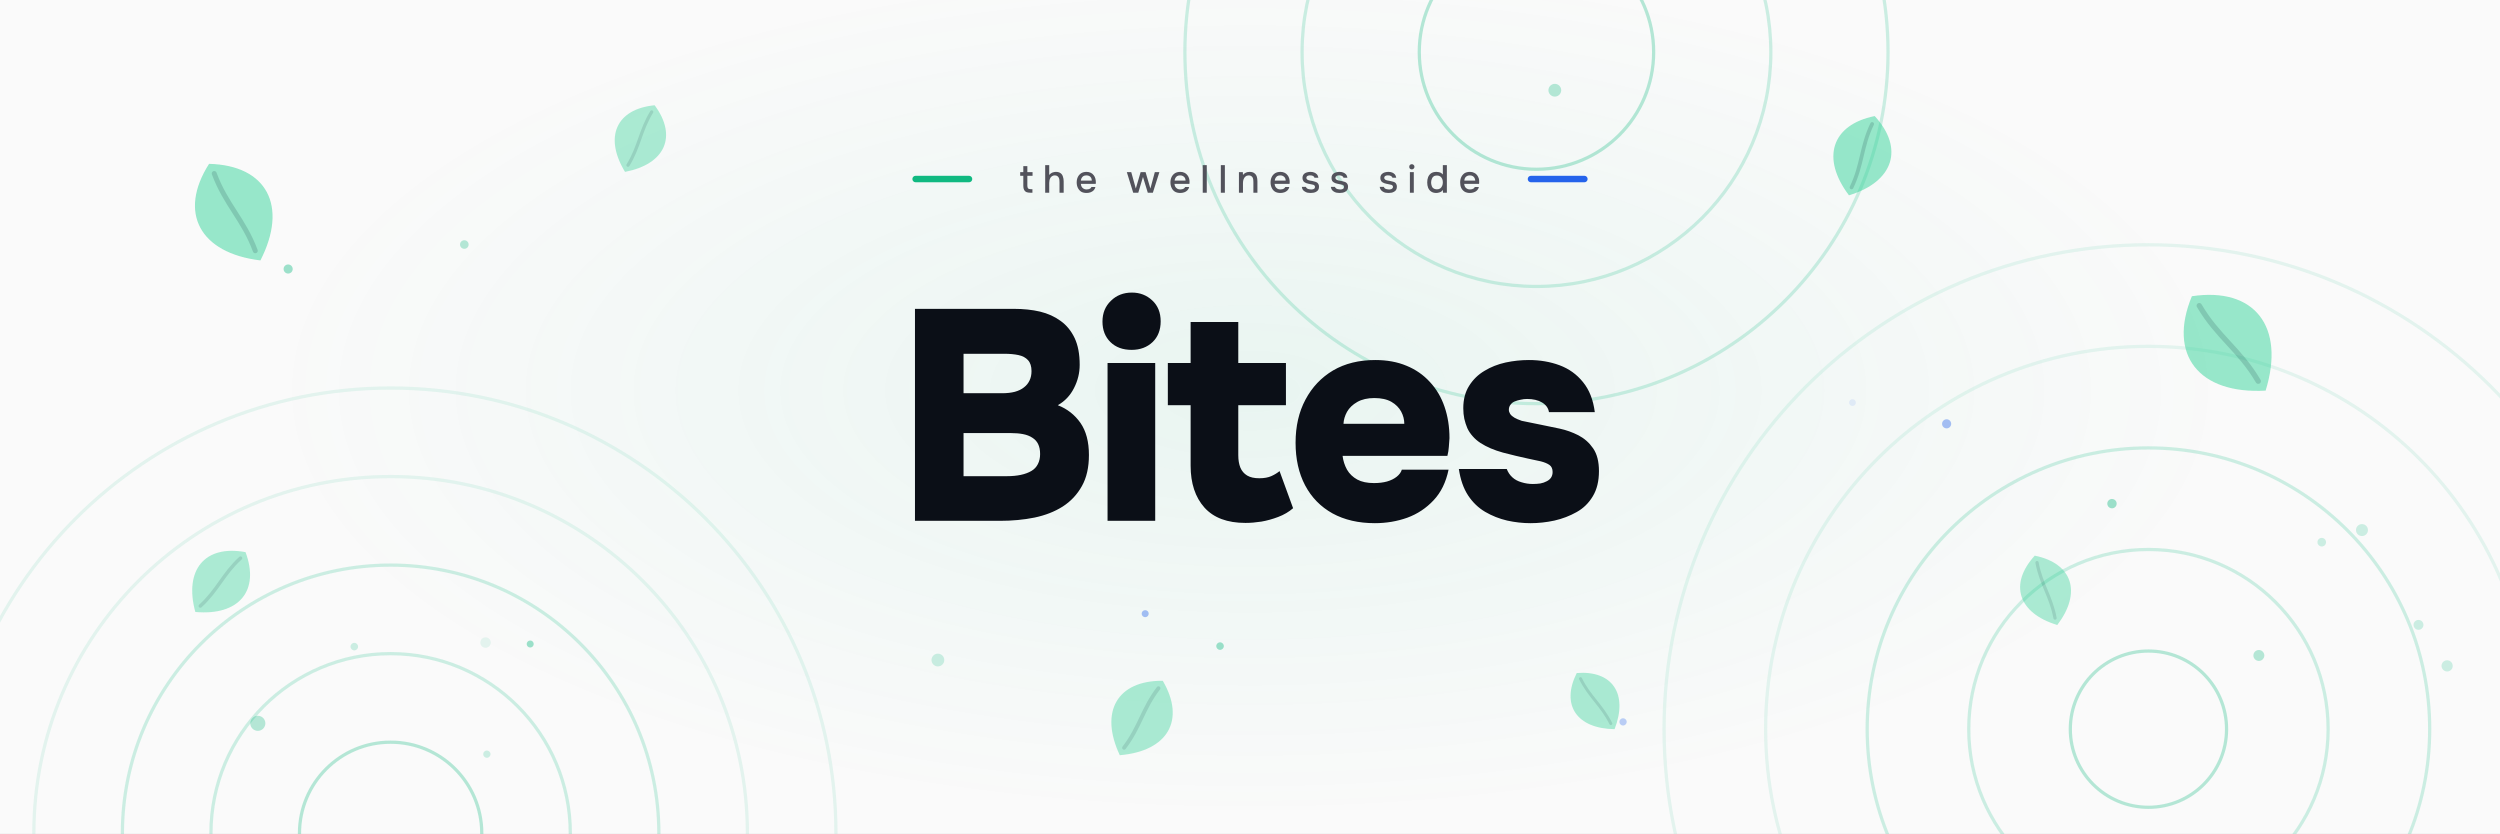
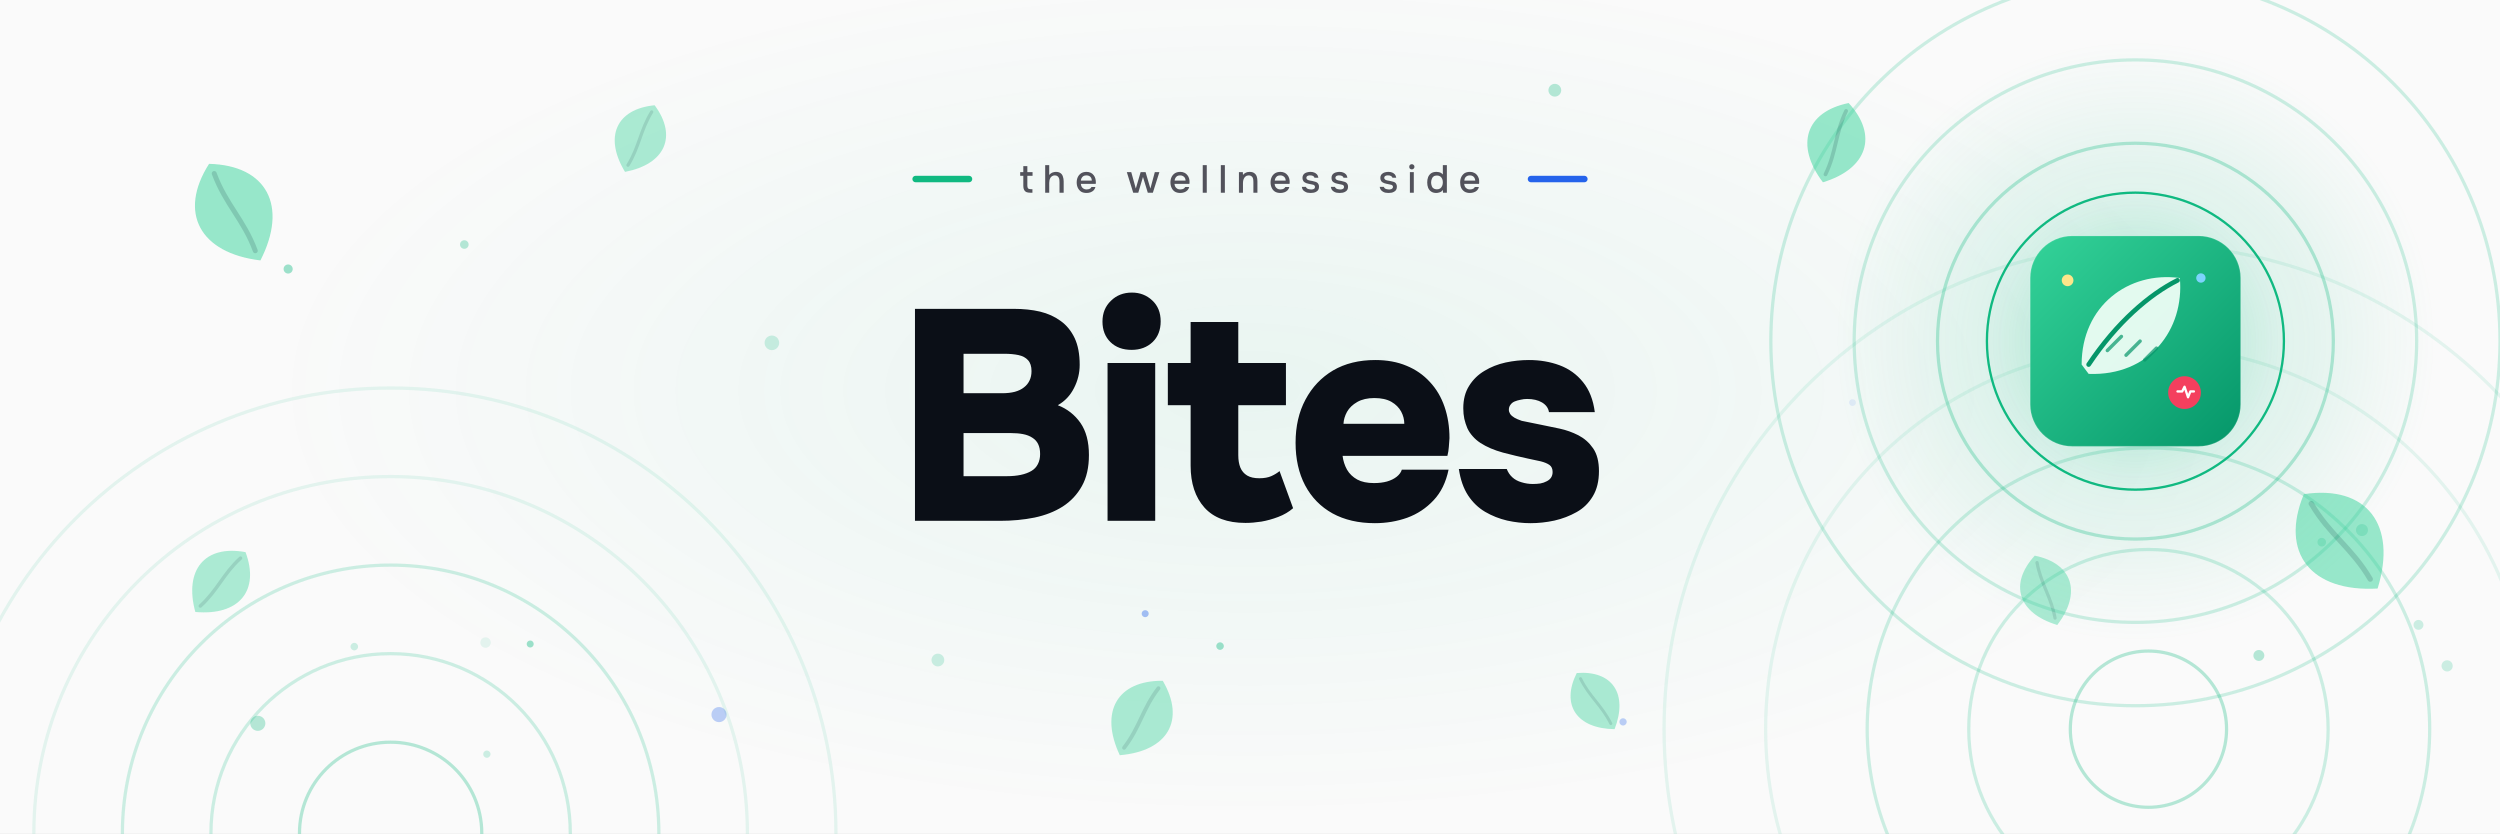
<svg xmlns="http://www.w3.org/2000/svg" height="640" viewBox="0 0 1920 640" width="1920">
  <defs>
    <radialGradient cx="50%" cy="50%" id="halo-bites-light" r="50%">
      <stop offset="0%" stop-color="#10B981" stop-opacity="0.18" />
      <stop offset="70%" stop-color="#10B981" stop-opacity="0.05" />
      <stop offset="100%" stop-color="#10B981" stop-opacity="0" />
    </radialGradient>
+     <radialGradient cx="50%" cy="50%" id="avglow-bites-light" r="50%">
+       <stop offset="0%" stop-color="#10B981" stop-opacity="0.35" />
+       <stop offset="60%" stop-color="#10B981" stop-opacity="0.08" />
+       <stop offset="100%" stop-color="#10B981" stop-opacity="0" />
+     </radialGradient>
+     <radialGradient cx="50%" cy="50%" id="avhalo-bites-light" r="50%">
+       <stop offset="0%" stop-color="#10B981" stop-opacity="0.22" />
+       <stop offset="100%" stop-color="#10B981" stop-opacity="0" />
+     </radialGradient>
+     <linearGradient id="avtile-bites-light" x1="0" x2="1" y1="0" y2="1">
+       <stop offset="0%" stop-color="#34D399" />
+       <stop offset="100%" stop-color="#059669" />
+     </linearGradient>
+     <clipPath id="avclip-bites-light">
+       <circle r="256" />
+     </clipPath>
  </defs>
  <rect fill="#FAFAFA" height="640" width="1920" />
  <ellipse cx="960" cy="300" fill="url(#halo-bites-light)" opacity="0.4" rx="760" ry="330" />
  <circle cx="300" cy="640" fill="none" opacity="0.3" r="70" stroke="#10B981" stroke-width="2.5" />
  <circle cx="300" cy="640" fill="none" opacity="0.2" r="138" stroke="#10B981" stroke-width="2.5" />
  <circle cx="300" cy="640" fill="none" opacity="0.2" r="206" stroke="#10B981" stroke-width="2.5" />
  <circle cx="300" cy="640" fill="none" opacity="0.1" r="274" stroke="#10B981" stroke-width="2.5" />
  <circle cx="300" cy="640" fill="none" opacity="0.1" r="342" stroke="#10B981" stroke-width="2.5" />
  <circle cx="1650" cy="560" fill="none" opacity="0.3" r="60" stroke="#10B981" stroke-width="2.5" />
  <circle cx="1650" cy="560" fill="none" opacity="0.2" r="138" stroke="#10B981" stroke-width="2.5" />
  <circle cx="1650" cy="560" fill="none" opacity="0.2" r="216" stroke="#10B981" stroke-width="2.5" />
  <circle cx="1650" cy="560" fill="none" opacity="0.1" r="294" stroke="#10B981" stroke-width="2.5" />
  <circle cx="1650" cy="560" fill="none" opacity="0.1" r="372" stroke="#10B981" stroke-width="2.5" />
-   <circle cx="1180" cy="40" fill="none" opacity="0.3" r="90" stroke="#10B981" stroke-width="2.5" />
-   <circle cx="1180" cy="40" fill="none" opacity="0.2" r="180" stroke="#10B981" stroke-width="2.5" />
-   <circle cx="1180" cy="40" fill="none" opacity="0.2" r="270" stroke="#10B981" stroke-width="2.5" />
+   <circle cx="1640" cy="262" fill="none" opacity="0.3" r="152" stroke="#10B981" stroke-width="2.5" />
+   <circle cx="1640" cy="262" fill="none" opacity="0.2" r="216" stroke="#10B981" stroke-width="2.5" />
+   <circle cx="1640" cy="262" fill="none" opacity="0.2" r="280" stroke="#10B981" stroke-width="2.5" />
  <g opacity="0.5" transform="translate(200,200) rotate(-28)">
    <path d="M0 0 C -38.6 -26.9, -38.6 -62.2, 0 -84 C 38.6 -62.2, 38.6 -26.9, 0 0 Z" fill="#34D399" />
    <path d="M0 -8.4 C 3.4 -33.6, -3.4 -50.4, 0 -75.6" fill="none" stroke="#059669" stroke-linecap="round" stroke-width="3.8" />
  </g>
  <g opacity="0.4" transform="translate(480,132) rotate(24)">
    <path d="M0 0 C -25.8 -17.9, -25.8 -41.4, 0 -56 C 25.8 -41.4, 25.8 -17.9, 0 0 Z" fill="#34D399" />
    <path d="M0 -5.6 C 2.2 -22.4, -2.2 -33.6, 0 -50.4" fill="none" stroke="#059669" stroke-linecap="round" stroke-width="2.5" />
  </g>
-   <g opacity="0.5" transform="translate(1420,150) rotate(18)">
+   <g opacity="0.5" transform="translate(1400,140) rotate(18)">
    <path d="M0 0 C -29.4 -20.5, -29.4 -47.4, 0 -64 C 29.4 -47.4, 29.4 -20.5, 0 0 Z" fill="#34D399" />
    <path d="M0 -6.4 C 2.6 -25.6, -2.6 -38.4, 0 -57.6" fill="none" stroke="#059669" stroke-linecap="round" stroke-width="2.9" />
  </g>
-   <g opacity="0.5" transform="translate(1740,300) rotate(-38)">
+   <g opacity="0.5" transform="translate(1826,452) rotate(-38)">
    <path d="M0 0 C -42.3 -29.4, -42.3 -68.1, 0 -92 C 42.3 -68.1, 42.3 -29.4, 0 0 Z" fill="#34D399" />
    <path d="M0 -9.2 C 3.7 -36.8, -3.7 -55.2, 0 -82.8" fill="none" stroke="#059669" stroke-linecap="round" stroke-width="4.1" />
  </g>
  <g opacity="0.4" transform="translate(150,470) rotate(40)">
    <path d="M0 0 C -27.6 -19.2, -27.6 -44.4, 0 -60 C 27.6 -44.4, 27.6 -19.2, 0 0 Z" fill="#34D399" />
    <path d="M0 -6 C 2.4 -24, -2.4 -36, 0 -54" fill="none" stroke="#059669" stroke-linecap="round" stroke-width="2.7" />
  </g>
  <g opacity="0.4" transform="translate(1580,480) rotate(-18)">
    <path d="M0 0 C -25.8 -17.9, -25.8 -41.4, 0 -56 C 25.8 -41.4, 25.8 -17.9, 0 0 Z" fill="#34D399" />
    <path d="M0 -5.6 C 2.2 -22.4, -2.2 -33.6, 0 -50.4" fill="none" stroke="#059669" stroke-linecap="round" stroke-width="2.5" />
  </g>
  <g opacity="0.4" transform="translate(860,580) rotate(30)">
    <path d="M0 0 C -30.4 -21.1, -30.4 -48.8, 0 -66 C 30.4 -48.8, 30.4 -21.1, 0 0 Z" fill="#34D399" />
    <path d="M0 -6.6 C 2.6 -26.4, -2.6 -39.6, 0 -59.4" fill="none" stroke="#059669" stroke-linecap="round" stroke-width="3" />
  </g>
  <g opacity="0.4" transform="translate(1240,560) rotate(-34)">
    <path d="M0 0 C -23.9 -16.6, -23.9 -38.5, 0 -52 C 23.9 -38.5, 23.9 -16.6, 0 0 Z" fill="#34D399" />
    <path d="M0 -5.2 C 2.1 -20.8, -2.1 -31.2, 0 -46.8" fill="none" stroke="#059669" stroke-linecap="round" stroke-width="2.3" />
  </g>
  <circle cx="198" cy="555.5" fill="#10B981" opacity="0.3" r="5.8" />
  <circle cx="937" cy="496.2" fill="#10B981" opacity="0.4" r="2.9" />
  <circle cx="356.6" cy="187.8" fill="#10B981" opacity="0.3" r="3.3" />
  <circle cx="1734.8" cy="503.4" fill="#10B981" opacity="0.3" r="4.2" />
  <circle cx="720.3" cy="506.9" fill="#10B981" opacity="0.2" r="4.9" />
  <circle cx="879.5" cy="471.3" fill="#2563EB" opacity="0.4" r="2.7" />
  <circle cx="407.2" cy="494.6" fill="#10B981" opacity="0.4" r="2.7" />
  <circle cx="1246.5" cy="554.4" fill="#2563EB" opacity="0.3" r="2.8" />
  <circle cx="372.9" cy="493.5" fill="#10B981" opacity="0.1" r="4" />
  <circle cx="1879.4" cy="511.4" fill="#10B981" opacity="0.2" r="4.3" />
  <circle cx="1422.7" cy="309.2" fill="#2563EB" opacity="0.1" r="2.6" />
  <circle cx="1783.1" cy="416.4" fill="#10B981" opacity="0.2" r="3.3" />
  <circle cx="373.9" cy="579.2" fill="#10B981" opacity="0.2" r="2.8" />
  <circle cx="272.1" cy="496.6" fill="#10B981" opacity="0.2" r="2.9" />
  <circle cx="1814" cy="407.1" fill="#10B981" opacity="0.2" r="4.6" />
  <circle cx="221.3" cy="206.6" fill="#10B981" opacity="0.4" r="3.5" />
  <circle cx="1857.4" cy="479.9" fill="#10B981" opacity="0.2" r="3.8" />
  <circle cx="1194.1" cy="69.3" fill="#10B981" opacity="0.3" r="4.9" />
-   <circle cx="1495" cy="325.5" fill="#2563EB" opacity="0.4" r="3.5" />
-   <circle cx="1622" cy="386.8" fill="#10B981" opacity="0.4" r="3.6" />
+   <circle cx="552.2" cy="548.8" fill="#2563EB" opacity="0.3" r="5.8" />
+   <circle cx="592.8" cy="263.3" fill="#10B981" opacity="0.2" r="5.6" />
+   <circle cx="1640" cy="262" fill="url(#avhalo-bites-light)" r="230" />
+   <g transform="translate(1640,262) scale(0.449)">
+     <g clip-path="url(#avclip-bites-light)">
+       <circle fill="url(#avglow-bites-light)" r="280" />
+       <g transform="scale(2)">
+         <rect fill="url(#avtile-bites-light)" height="180" rx="36" width="180" x="-90" y="-90" />
+         <rect fill="none" height="180" rx="36" stroke="#fff" stroke-opacity="0.16" width="180" x="-90" y="-90" />
+         <g transform="translate(-6,-10)">
+           <path d="M-40 30 C -40 -20, 0 -50, 44 -44 C 48 0, 18 40, -34 38 Z" fill="#ECFDF5" opacity="0.95" />
+           <path d="M-34 30 C -10 -6, 18 -30, 42 -42" fill="none" stroke="#059669" stroke-linecap="round" stroke-width="4" />
+           <path d="M-18 18 L -6 6 M -2 22 L 10 10 M 14 26 L 24 16" fill="none" opacity="0.7" stroke="#059669" stroke-linecap="round" stroke-width="3" />
+         </g>
+         <g transform="translate(42,44)">
+           <circle fill="#F43F5E" r="14" />
+           <path d="M-6 -1 L-2 -1 L0 -5 L3 4 L5 -1 L8 -1" fill="none" stroke="#fff" stroke-linecap="round" stroke-linejoin="round" stroke-width="2" />
+         </g>
+         <circle cx="-58" cy="-52" fill="#FDE68A" r="5" />
+         <circle cx="56" cy="-54" fill="#7DD3FC" r="4" />
+       </g>
+     </g>
+     <circle fill="none" r="254" stroke="#10B981" stroke-width="4" />
+   </g>
  <g transform="translate(782.7,148)">
    <rect fill="#10B981" height="5" rx="2.5" width="46" x="-82" y="-13" />
    <rect fill="#2563EB" height="5" rx="2.5" width="46" x="390.6" y="-13" />
    <path d="M8.5 0Q6.7 0 5.5 -0.5Q4.4 -1 3.8 -2.2Q3.2 -3.3 3.2 -5.2L3.2 -13L0.8 -13L0.8 -15.8L3.2 -15.8L3.2 -20.4L6.3 -20.4L6.3 -15.8L10.3 -15.8L10.3 -13L6.3 -13L6.3 -5.5Q6.3 -4.1 6.8 -3.4Q7.4 -2.7 9 -2.7L10.2 -2.7L10.2 0ZM20 0L20 -21.2L23.1 -21.2L23.1 -13.6Q23.7 -14.4 24.5 -14.9Q25.3 -15.5 26.3 -15.7Q27.3 -16 28.2 -16Q30.5 -16 31.8 -15Q33.1 -14.1 33.6 -12.4Q34.2 -10.8 34.2 -8.7L34.2 0L31 0L31 -8Q31 -8.9 30.9 -9.9Q30.8 -10.8 30.4 -11.6Q30 -12.3 29.3 -12.8Q28.6 -13.3 27.3 -13.3Q26.2 -13.3 25.3 -12.7Q24.5 -12.2 24 -11.4Q23.5 -10.5 23.3 -9.5Q23.1 -8.5 23.1 -7.5L23.1 0ZM51.8 0.2Q49.3 0.2 47.6 -0.8Q46 -1.9 45.1 -3.7Q44.2 -5.5 44.2 -7.9Q44.2 -10.3 45.1 -12.1Q46 -13.9 47.7 -15Q49.4 -16 51.8 -16Q53.6 -16 55 -15.3Q56.3 -14.7 57.2 -13.5Q58.1 -12.4 58.5 -11Q58.9 -9.6 58.9 -8.1Q58.9 -7.8 58.9 -7.5Q58.8 -7.2 58.8 -6.8L47.4 -6.8Q47.5 -5.6 48 -4.6Q48.5 -3.7 49.5 -3.1Q50.4 -2.5 51.8 -2.5Q52.6 -2.5 53.3 -2.7Q54.1 -2.9 54.7 -3.3Q55.3 -3.7 55.5 -4.4L58.6 -4.4Q58.2 -2.8 57.2 -1.8Q56.2 -0.8 54.8 -0.3Q53.4 0.2 51.8 0.2ZM47.4 -9.3L55.8 -9.3Q55.8 -10.5 55.3 -11.4Q54.8 -12.3 53.9 -12.8Q53 -13.3 51.7 -13.3Q50.3 -13.3 49.4 -12.8Q48.5 -12.2 48 -11.3Q47.5 -10.4 47.4 -9.3ZM87.6 0L82.7 -15.8L86.1 -15.8L89.6 -3.2L93.3 -15.8L97.1 -15.8L100.8 -3.2L104.2 -15.8L107.7 -15.8L102.7 0L98.8 0L95.1 -12.1L91.5 0ZM123.8 0.2Q121.3 0.2 119.6 -0.8Q117.9 -1.9 117.1 -3.7Q116.2 -5.5 116.2 -7.9Q116.2 -10.3 117.1 -12.1Q118 -13.9 119.7 -15Q121.4 -16 123.8 -16Q125.6 -16 127 -15.3Q128.3 -14.7 129.2 -13.5Q130.1 -12.4 130.5 -11Q130.9 -9.6 130.9 -8.1Q130.9 -7.8 130.8 -7.5Q130.8 -7.2 130.8 -6.8L119.3 -6.8Q119.4 -5.6 119.9 -4.6Q120.5 -3.7 121.4 -3.1Q122.4 -2.5 123.8 -2.5Q124.6 -2.5 125.3 -2.7Q126.1 -2.9 126.6 -3.3Q127.2 -3.7 127.5 -4.4L130.6 -4.4Q130.2 -2.8 129.2 -1.8Q128.2 -0.8 126.8 -0.3Q125.3 0.2 123.8 0.2ZM119.4 -9.3L127.8 -9.3Q127.8 -10.5 127.3 -11.4Q126.7 -12.3 125.8 -12.8Q124.9 -13.3 123.7 -13.3Q122.3 -13.3 121.4 -12.8Q120.5 -12.2 120 -11.3Q119.5 -10.4 119.4 -9.3ZM141 0L141 -21.2L144.1 -21.2L144.1 0ZM154.9 0L154.9 -21.2L158 -21.2L158 0ZM168.8 0L168.8 -15.8L171.8 -15.8L171.9 -13.6Q172.5 -14.5 173.4 -15Q174.2 -15.5 175.2 -15.8Q176.1 -16 177 -16Q179.3 -16 180.6 -15Q181.9 -14.1 182.5 -12.4Q183 -10.8 183 -8.7L183 0L179.9 0L179.9 -8.1Q179.9 -9.1 179.8 -10Q179.7 -10.9 179.3 -11.7Q178.9 -12.4 178.2 -12.8Q177.5 -13.3 176.4 -13.3Q174.9 -13.3 173.9 -12.5Q172.9 -11.7 172.4 -10.4Q171.9 -9.1 171.9 -7.4L171.9 0ZM200.7 0.2Q198.2 0.2 196.5 -0.8Q194.8 -1.9 194 -3.7Q193.1 -5.5 193.1 -7.9Q193.1 -10.3 194 -12.1Q194.9 -13.9 196.6 -15Q198.3 -16 200.7 -16Q202.5 -16 203.9 -15.3Q205.2 -14.7 206.1 -13.5Q207 -12.4 207.4 -11Q207.8 -9.6 207.8 -8.1Q207.8 -7.8 207.7 -7.5Q207.7 -7.2 207.7 -6.8L196.2 -6.8Q196.3 -5.6 196.8 -4.6Q197.4 -3.7 198.3 -3.1Q199.3 -2.5 200.7 -2.5Q201.5 -2.5 202.2 -2.7Q203 -2.9 203.5 -3.3Q204.1 -3.7 204.4 -4.4L207.5 -4.4Q207.1 -2.8 206.1 -1.8Q205.1 -0.8 203.7 -0.3Q202.2 0.2 200.7 0.2ZM196.3 -9.3L204.7 -9.3Q204.7 -10.5 204.2 -11.4Q203.6 -12.3 202.7 -12.8Q201.8 -13.3 200.6 -13.3Q199.2 -13.3 198.3 -12.8Q197.4 -12.2 196.9 -11.3Q196.4 -10.4 196.3 -9.3ZM223.8 0.2Q222.7 0.2 221.6 0Q220.5 -0.2 219.6 -0.8Q218.6 -1.3 217.9 -2.2Q217.3 -3.1 217.1 -4.5L220.2 -4.5Q220.5 -3.8 221.1 -3.3Q221.7 -2.9 222.5 -2.7Q223.2 -2.5 224 -2.5Q224.4 -2.5 225 -2.5Q225.6 -2.6 226.1 -2.8Q226.6 -3 226.9 -3.4Q227.2 -3.8 227.2 -4.5Q227.2 -5 226.9 -5.4Q226.7 -5.8 226.2 -6Q225.7 -6.2 225 -6.3Q223.6 -6.6 222.1 -6.9Q220.5 -7.2 219.4 -7.9Q219 -8.2 218.6 -8.5Q218.3 -8.9 218.1 -9.3Q217.8 -9.8 217.7 -10.3Q217.6 -10.8 217.6 -11.4Q217.6 -12.6 218.1 -13.5Q218.6 -14.4 219.4 -14.9Q220.3 -15.5 221.4 -15.7Q222.5 -16 223.8 -16Q225.3 -16 226.6 -15.5Q227.9 -15 228.8 -14Q229.6 -13 229.8 -11.5L226.8 -11.5Q226.7 -12.3 225.8 -12.8Q225 -13.3 223.7 -13.3Q223.2 -13.3 222.7 -13.3Q222.2 -13.2 221.7 -13Q221.2 -12.8 220.9 -12.4Q220.6 -12 220.6 -11.4Q220.6 -10.9 220.9 -10.5Q221.2 -10.1 221.7 -9.8Q222.3 -9.6 223 -9.4Q224 -9.2 225.2 -9Q226.4 -8.8 227.1 -8.5Q228.1 -8.3 228.8 -7.8Q229.5 -7.3 229.9 -6.5Q230.3 -5.7 230.3 -4.6Q230.3 -3.1 229.7 -2.2Q229.2 -1.3 228.2 -0.8Q227.3 -0.2 226.1 0Q225 0.2 223.8 0.2ZM246.1 0.2Q245 0.2 243.9 0Q242.8 -0.2 241.8 -0.8Q240.9 -1.3 240.2 -2.2Q239.6 -3.1 239.4 -4.5L242.5 -4.5Q242.8 -3.8 243.4 -3.3Q244 -2.9 244.8 -2.7Q245.5 -2.5 246.3 -2.5Q246.7 -2.5 247.3 -2.5Q247.8 -2.6 248.4 -2.8Q248.9 -3 249.2 -3.4Q249.5 -3.8 249.5 -4.5Q249.5 -5 249.2 -5.4Q249 -5.8 248.5 -6Q248 -6.2 247.3 -6.3Q245.9 -6.6 244.4 -6.9Q242.8 -7.2 241.7 -7.9Q241.2 -8.2 240.9 -8.5Q240.6 -8.9 240.3 -9.3Q240.1 -9.8 240 -10.3Q239.9 -10.8 239.9 -11.4Q239.9 -12.6 240.4 -13.5Q240.9 -14.4 241.7 -14.9Q242.6 -15.5 243.7 -15.7Q244.8 -16 246.1 -16Q247.6 -16 248.9 -15.5Q250.2 -15 251.1 -14Q251.9 -13 252.1 -11.5L249.1 -11.5Q249 -12.3 248.1 -12.8Q247.2 -13.3 246 -13.3Q245.5 -13.3 245 -13.3Q244.5 -13.2 244 -13Q243.5 -12.8 243.2 -12.4Q242.9 -12 242.9 -11.4Q242.9 -10.9 243.2 -10.5Q243.5 -10.1 244 -9.8Q244.6 -9.6 245.3 -9.4Q246.3 -9.2 247.5 -9Q248.7 -8.8 249.4 -8.5Q250.4 -8.3 251.1 -7.8Q251.8 -7.3 252.2 -6.5Q252.6 -5.7 252.6 -4.6Q252.6 -3.1 252 -2.2Q251.5 -1.3 250.5 -0.8Q249.6 -0.2 248.4 0Q247.2 0.2 246.1 0.2ZM283.7 0.2Q282.6 0.2 281.4 0Q280.3 -0.2 279.4 -0.8Q278.4 -1.3 277.8 -2.2Q277.1 -3.1 276.9 -4.5L280.1 -4.5Q280.3 -3.8 280.9 -3.3Q281.5 -2.9 282.3 -2.7Q283.1 -2.5 283.8 -2.5Q284.3 -2.5 284.8 -2.5Q285.4 -2.6 285.9 -2.8Q286.4 -3 286.7 -3.4Q287.1 -3.8 287.1 -4.5Q287.1 -5 286.8 -5.4Q286.5 -5.8 286 -6Q285.5 -6.2 284.8 -6.3Q283.5 -6.6 281.9 -6.9Q280.4 -7.2 279.2 -7.9Q278.8 -8.2 278.4 -8.5Q278.1 -8.9 277.9 -9.3Q277.6 -9.8 277.5 -10.3Q277.4 -10.8 277.4 -11.4Q277.4 -12.6 277.9 -13.5Q278.4 -14.4 279.3 -14.9Q280.1 -15.5 281.2 -15.7Q282.3 -16 283.6 -16Q285.2 -16 286.5 -15.5Q287.7 -15 288.6 -14Q289.4 -13 289.6 -11.5L286.7 -11.5Q286.5 -12.3 285.6 -12.8Q284.8 -13.3 283.5 -13.3Q283 -13.3 282.5 -13.3Q282 -13.2 281.5 -13Q281 -12.8 280.7 -12.4Q280.4 -12 280.4 -11.4Q280.4 -10.9 280.7 -10.5Q281 -10.1 281.5 -9.8Q282.1 -9.6 282.8 -9.4Q283.8 -9.2 285 -9Q286.2 -8.8 287 -8.5Q288 -8.3 288.7 -7.8Q289.4 -7.3 289.7 -6.5Q290.1 -5.7 290.1 -4.6Q290.1 -3.1 289.5 -2.2Q289 -1.3 288 -0.8Q287.1 -0.2 285.9 0Q284.8 0.2 283.7 0.2ZM300.1 0L300.1 -15.8L303.1 -15.8L303.1 0ZM301.6 -17.9Q300.7 -17.9 300.1 -18.5Q299.6 -19 299.6 -19.9Q299.6 -20.8 300.1 -21.3Q300.7 -21.9 301.6 -21.9Q302.4 -21.9 303 -21.3Q303.6 -20.8 303.6 -19.9Q303.6 -19 303 -18.5Q302.5 -17.9 301.6 -17.9ZM320.3 0.2Q318 0.2 316.4 -0.9Q314.9 -1.9 314.1 -3.8Q313.4 -5.6 313.4 -7.9Q313.4 -10.2 314.1 -12Q314.9 -13.9 316.5 -15Q318.1 -16 320.5 -16Q321.4 -16 322.3 -15.8Q323.3 -15.6 324 -15.2Q324.8 -14.7 325.4 -14L325.4 -21.2L328.5 -21.2L328.5 0L325.5 0L325.4 -2.2Q324.9 -1.3 324.1 -0.8Q323.3 -0.3 322.3 -0.1Q321.4 0.2 320.3 0.2ZM320.9 -2.6Q322.4 -2.6 323.4 -3.3Q324.4 -4.1 324.9 -5.3Q325.4 -6.5 325.4 -8Q325.4 -9.4 324.9 -10.6Q324.4 -11.8 323.4 -12.5Q322.4 -13.2 320.9 -13.2Q319.2 -13.2 318.3 -12.5Q317.3 -11.8 316.9 -10.5Q316.4 -9.3 316.4 -7.8Q316.4 -6.7 316.7 -5.8Q316.9 -4.9 317.4 -4.1Q318 -3.4 318.8 -3Q319.7 -2.6 320.9 -2.6ZM346.2 0.2Q343.8 0.2 342.1 -0.8Q340.4 -1.9 339.5 -3.7Q338.7 -5.5 338.7 -7.9Q338.7 -10.3 339.6 -12.1Q340.5 -13.9 342.1 -15Q343.8 -16 346.2 -16Q348.1 -16 349.4 -15.3Q350.8 -14.7 351.7 -13.5Q352.5 -12.4 353 -11Q353.4 -9.6 353.3 -8.1Q353.3 -7.8 353.3 -7.5Q353.3 -7.2 353.2 -6.8L341.8 -6.8Q341.9 -5.6 342.4 -4.6Q342.9 -3.7 343.9 -3.1Q344.9 -2.5 346.3 -2.5Q347.1 -2.5 347.8 -2.7Q348.5 -2.9 349.1 -3.3Q349.7 -3.7 349.9 -4.4L353.1 -4.4Q352.7 -2.8 351.7 -1.8Q350.7 -0.8 349.2 -0.3Q347.8 0.2 346.2 0.2ZM341.9 -9.3L350.3 -9.3Q350.2 -10.5 349.7 -11.4Q349.2 -12.3 348.3 -12.8Q347.4 -13.3 346.2 -13.3Q344.8 -13.3 343.9 -12.8Q342.9 -12.2 342.4 -11.3Q342 -10.4 341.9 -9.3Z" fill="#52525B" />
  </g>
  <path d="M16.1 0L16.1 -162.8L92.2 -162.8Q103 -162.8 112.1 -160.7Q121.2 -158.5 128 -153.5Q134.8 -148.6 138.7 -140.4Q142.6 -132.2 142.6 -119.8Q142.6 -110.4 138.2 -101.9Q133.9 -93.4 125.8 -88.8Q136.6 -84.6 143.2 -75.2Q149.7 -65.8 149.7 -50.6Q149.7 -36.3 144.3 -26.7Q138.9 -17 129.6 -11Q120.3 -5.1 107.9 -2.5Q95.5 0 81.4 0ZM53.4 -34.3L86.9 -34.3Q92.7 -34.3 97.4 -35.3Q102.1 -36.3 105.5 -38.3Q108.8 -40.2 110.5 -43.6Q112.2 -46.9 112.2 -51.3Q112.2 -55.9 110.7 -58.9Q109.3 -61.9 106.3 -63.8Q103.3 -65.8 99.1 -66.6Q95 -67.4 89.7 -67.4L53.4 -67.4ZM53.4 -98L83 -98Q88.6 -98 92.8 -99.1Q97.1 -100.3 99.8 -102.5Q102.6 -104.6 104.1 -107.8Q105.6 -110.9 105.6 -115Q105.6 -120.5 102.9 -123.4Q100.3 -126.3 95.6 -127.3Q90.9 -128.3 84.6 -128.3L53.4 -128.3ZM164 0L164 -121.2L200.6 -121.2L200.6 0ZM182.5 -131.3Q172.3 -131.3 166.2 -137.3Q160.1 -143.3 160.1 -153Q160.1 -162.8 166.6 -169Q173 -175.3 182.7 -175.3Q191.9 -175.3 198.3 -169.3Q204.8 -163.3 204.8 -153.2Q204.8 -143.3 198.6 -137.3Q192.3 -131.3 182.5 -131.3ZM269.9 1.6Q249 1.6 238.4 -10.2Q227.8 -22.1 227.8 -42.3L227.8 -88.8L210.3 -88.8L210.3 -121.2L227.8 -121.2L227.8 -152.7L264.4 -152.7L264.4 -121.2L301 -121.2L301 -88.8L264.4 -88.8L264.4 -50.4Q264.4 -44.8 266 -40.9Q267.6 -37 271.2 -34.8Q274.7 -32.7 280.5 -32.7Q286.2 -32.7 289.9 -34.4Q293.6 -36.1 296.1 -38.2L306.5 -9.7Q301.7 -5.5 295.1 -3Q288.5 -0.5 282.1 0.6Q275.7 1.6 269.9 1.6ZM369.3 1.8Q350.5 1.8 336.8 -5.7Q323.1 -13.3 315.7 -27.3Q308.4 -41.2 308.4 -60Q308.4 -78.9 316 -93.1Q323.6 -107.4 337.2 -115.5Q350.9 -123.5 369.6 -123.5Q383.1 -123.5 393.6 -119.1Q404.1 -114.8 411.5 -106.7Q419 -98.7 422.8 -87.6Q426.6 -76.6 426.6 -63.5Q426.4 -60 426.1 -56.7Q425.9 -53.4 425 -49.9L344.5 -49.9Q345.2 -44.2 347.9 -39.3Q350.7 -34.5 355.8 -31.7Q360.8 -29 368.6 -29Q374.2 -29 378.6 -30.2Q383.1 -31.5 386.1 -33.9Q389.1 -36.3 390 -39.3L425.9 -39.3Q422.9 -24.8 414.4 -15.8Q405.9 -6.7 394.2 -2.4Q382.4 1.8 369.3 1.8ZM345.2 -74.5L391.9 -74.5Q391.9 -79.4 389.5 -83.9Q387 -88.5 382 -91.4Q376.9 -94.3 368.9 -94.3Q361.1 -94.3 355.8 -91.3Q350.5 -88.3 347.9 -83.7Q345.4 -79.1 345.2 -74.5ZM488.8 1.8Q480 1.8 470.9 -0.2Q461.9 -2.3 454 -6.9Q446.2 -11.5 440.9 -19.5Q435.6 -27.6 433.8 -39.8L470.6 -39.8Q472 -36.1 474.8 -33.5Q477.7 -30.8 482 -29.6Q486.2 -28.3 490.6 -28.3Q493.6 -28.3 496.4 -28.7Q499.1 -29.2 501.3 -30.4Q503.5 -31.5 504.6 -33.2Q505.8 -35 505.8 -37.5Q505.8 -41.2 503.4 -42.9Q501 -44.6 496.7 -45.7Q492.4 -46.7 486.9 -47.8Q478 -49.7 467.7 -52.4Q457.5 -55.2 450.4 -59.8Q446.9 -62.1 444.4 -65Q441.8 -67.9 440.3 -71.2Q438.9 -74.5 438 -78.3Q437.2 -82.1 437.2 -86.5Q437.2 -96.6 441.7 -103.7Q446.2 -110.9 453.5 -115.2Q460.7 -119.6 469.7 -121.6Q478.6 -123.5 487.6 -123.5Q500.3 -123.5 511.1 -119.5Q521.9 -115.5 529.1 -106.6Q536.4 -97.7 538.2 -83.5L503 -83.5Q502.3 -88.1 497.7 -90.9Q493.1 -93.6 486.2 -93.6Q483.7 -93.6 481.2 -93Q478.6 -92.5 476.7 -91.7Q474.7 -90.9 473.5 -89.2Q472.2 -87.6 472.2 -85.3Q472.2 -83.7 473.2 -82.1Q474.3 -80.5 476.5 -79.2Q478.6 -78 482.1 -76.8Q489.9 -75.2 497.3 -73.7Q504.6 -72.2 511.3 -70.8Q518.7 -69.2 525.6 -65.7Q532.5 -62.1 536.9 -55.7Q541.4 -49.2 541.4 -38.2Q541.4 -26.7 536.7 -18.9Q532 -11 524.2 -6.7Q516.4 -2.3 507.2 -0.2Q498 1.8 488.8 1.8Z" fill="#0B0F17" transform="translate(686.6,400)" />
</svg>
